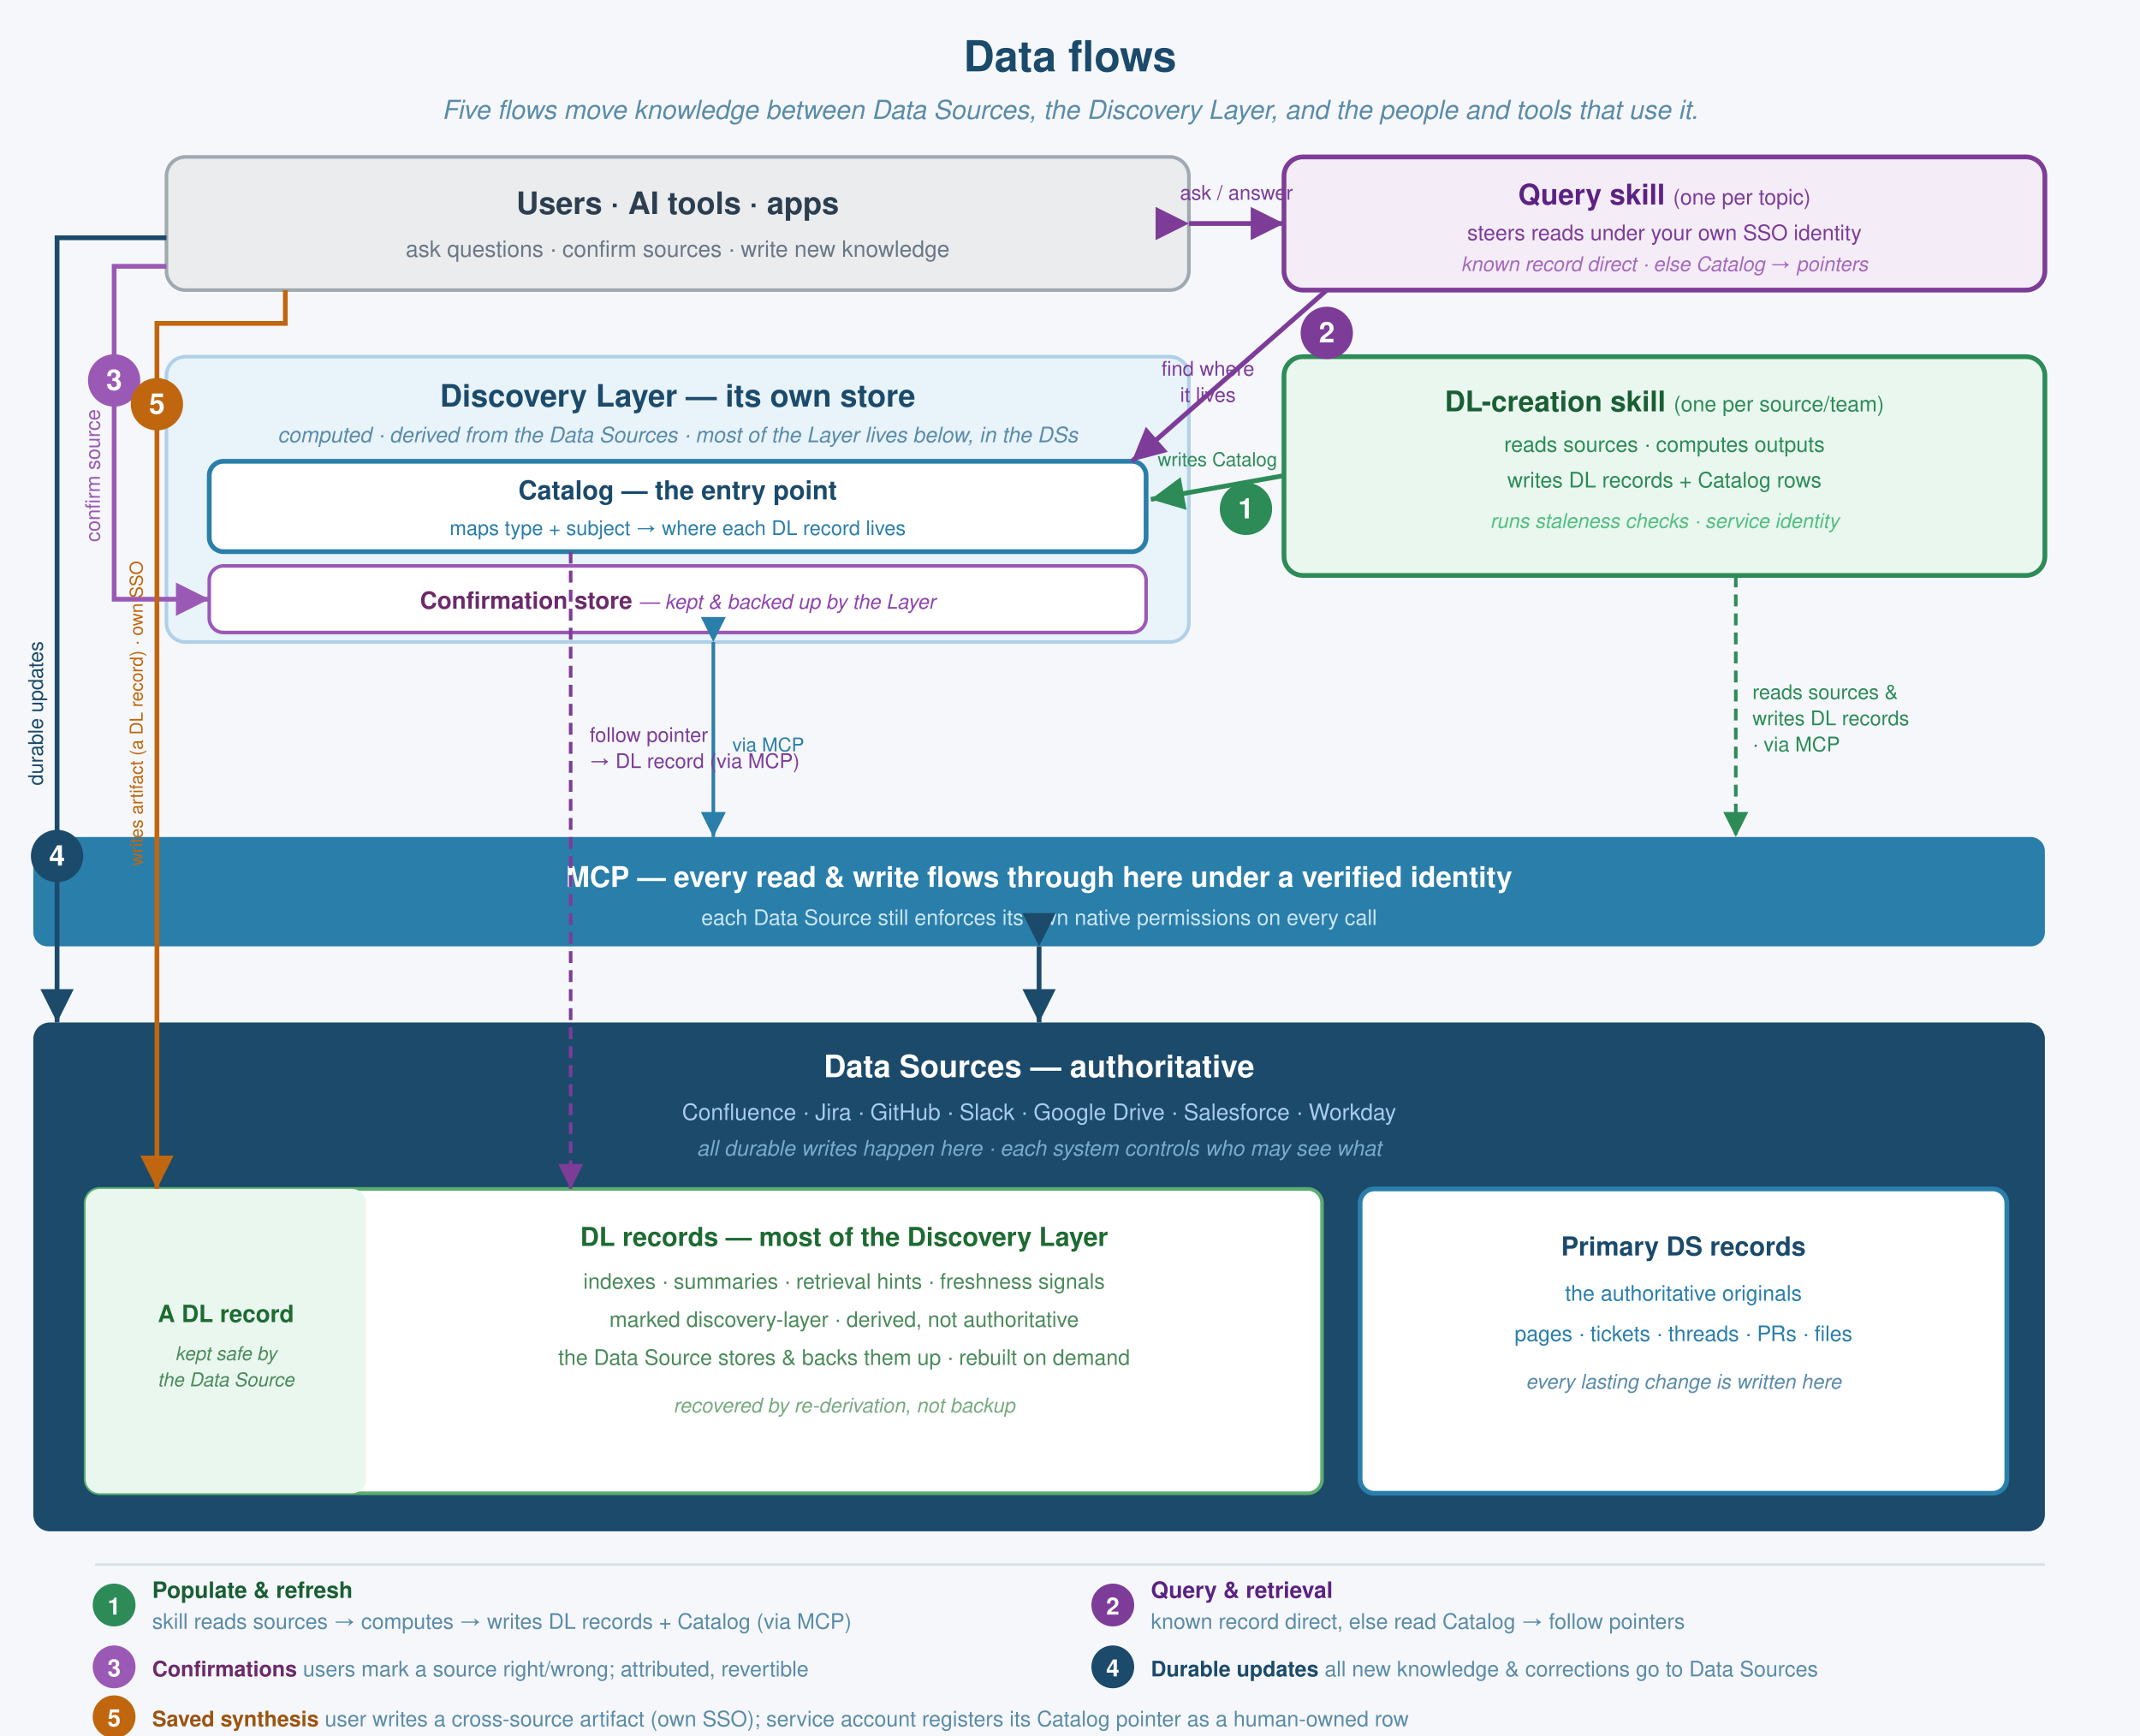
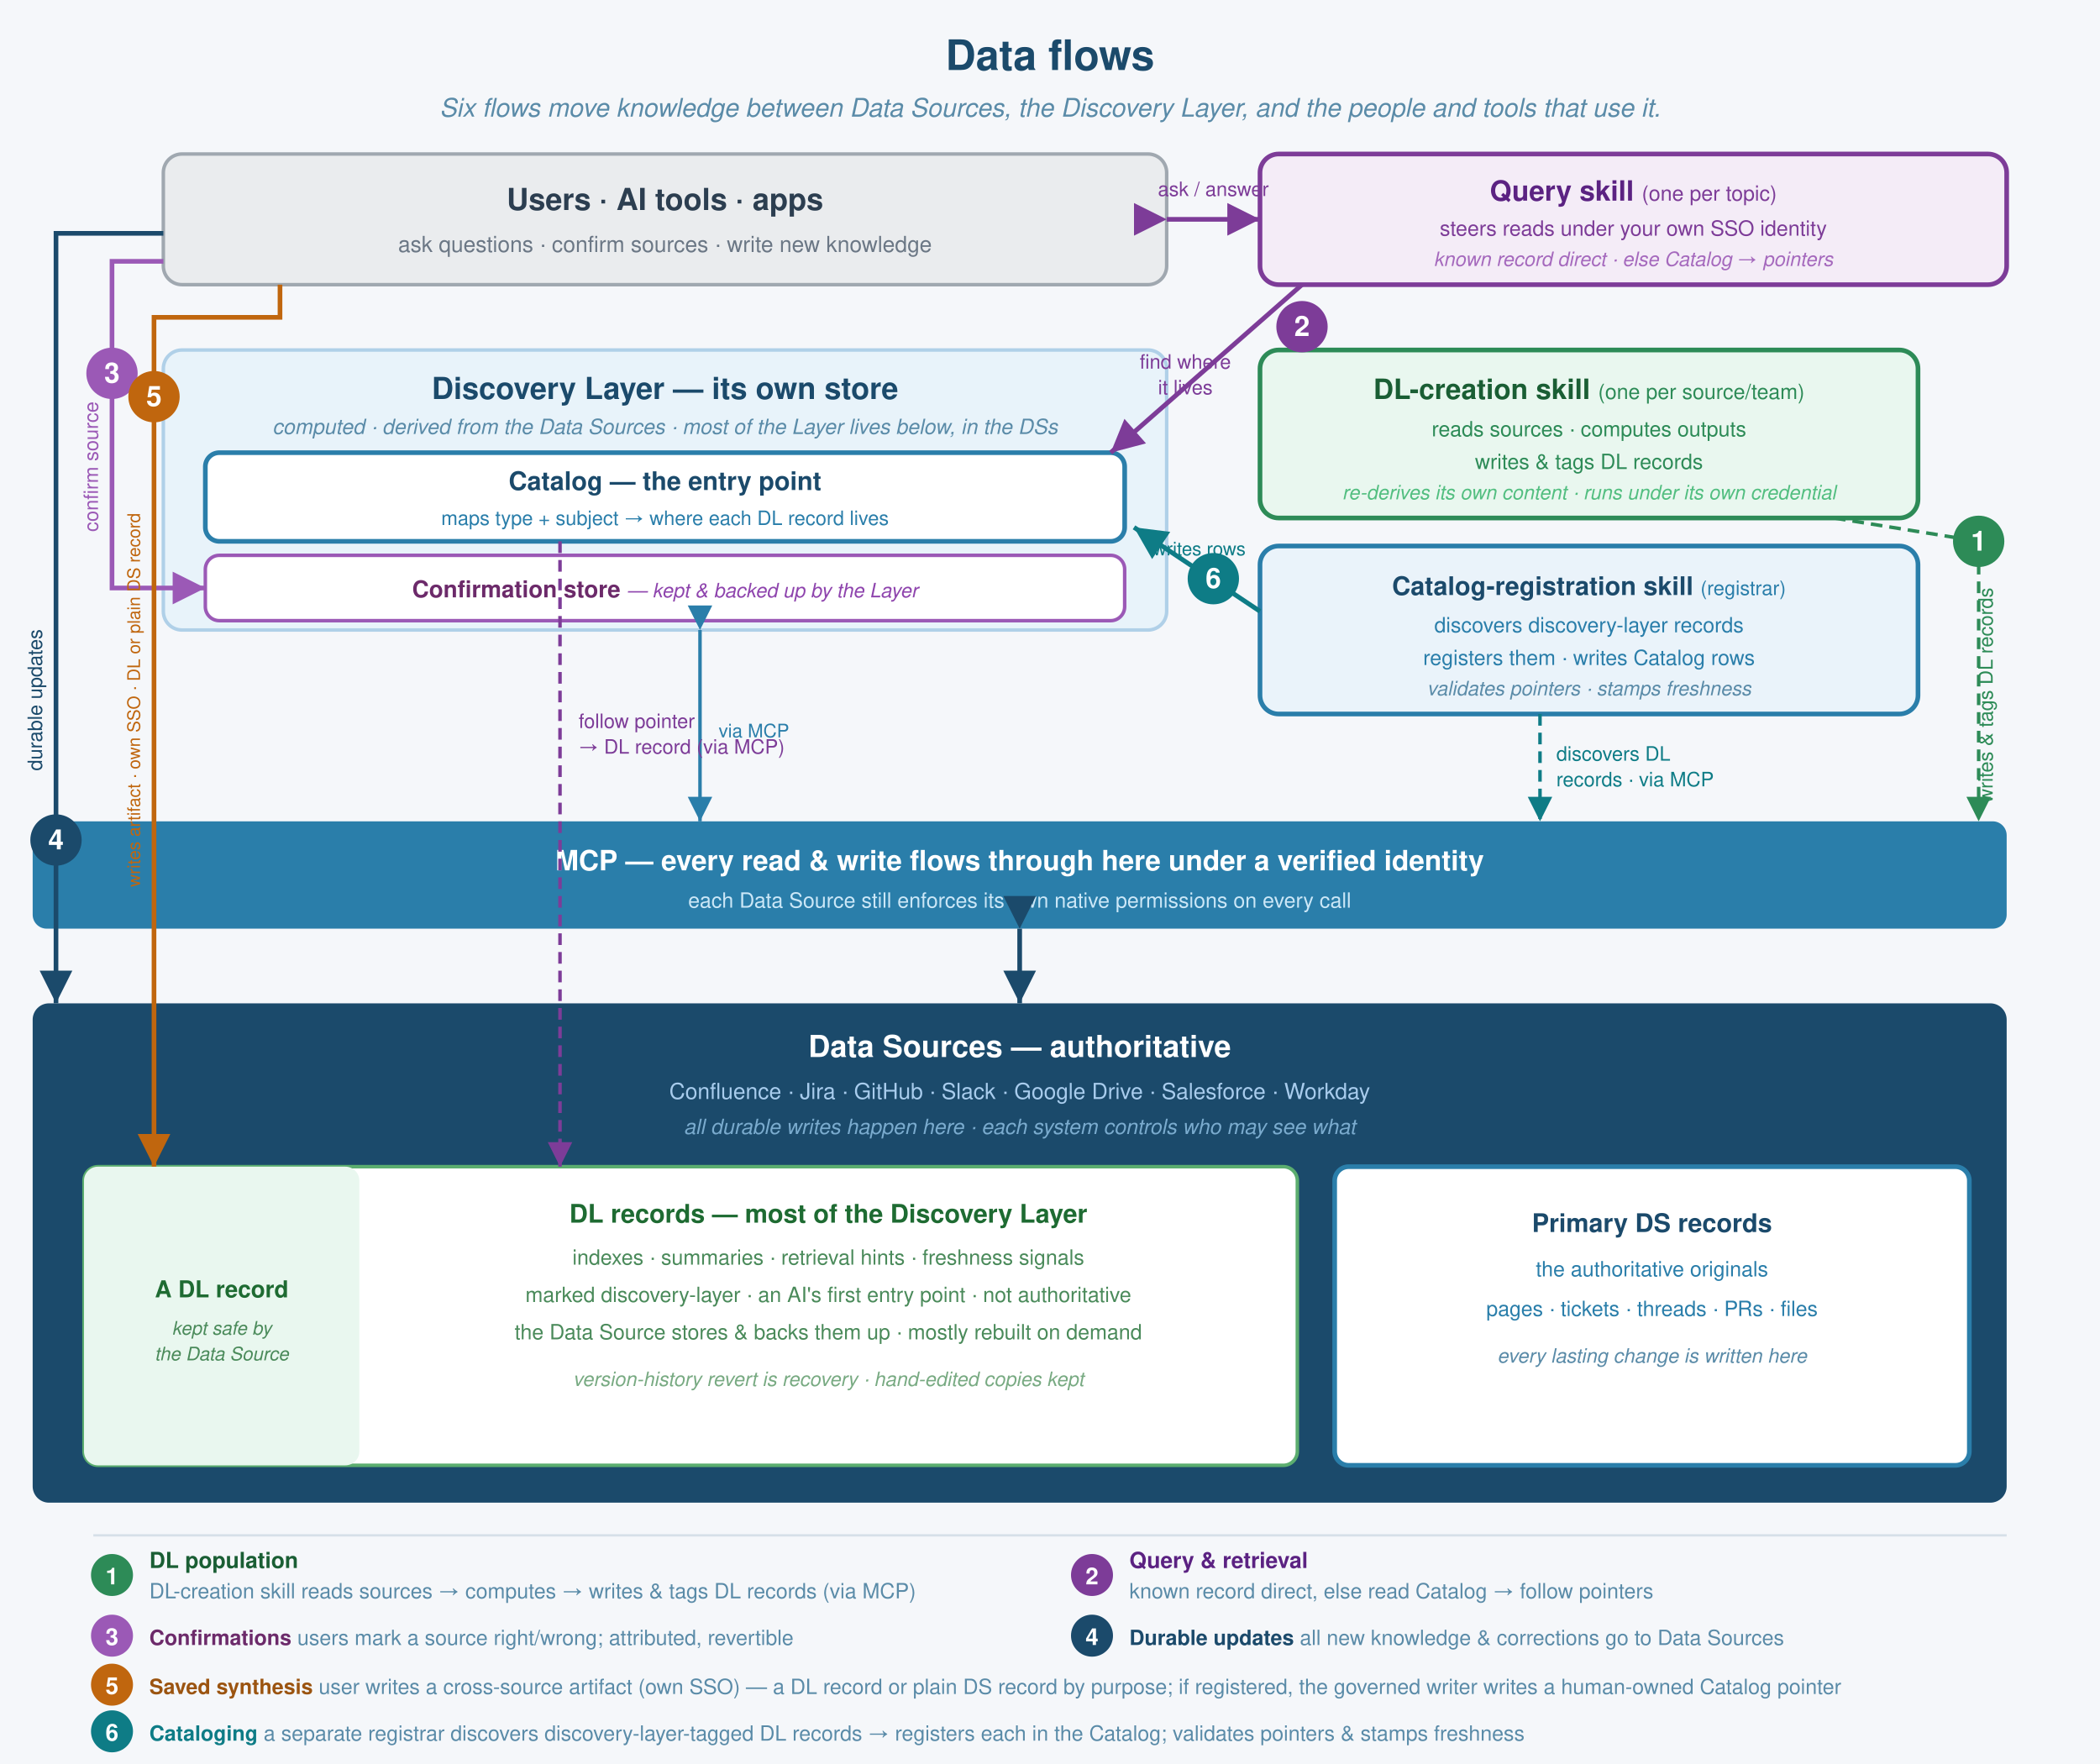
- <svg xmlns="http://www.w3.org/2000/svg" width="900" height="730" viewBox="0 0 900 730" role="img" font-family="'Segoe UI', Helvetica, Arial, sans-serif">
+ <svg xmlns="http://www.w3.org/2000/svg" width="900" height="756" viewBox="0 0 900 756" role="img" font-family="'Segoe UI', Helvetica, Arial, sans-serif">
  <defs>
    <marker id="aGreen" markerWidth="7" markerHeight="7" refX="7" refY="3.5" orient="auto">
      <path d="M0,0 L7,3.5 L0,7 Z" fill="#2D8B57" />
    </marker>
    <marker id="aPurple" markerWidth="7" markerHeight="7" refX="7" refY="3.5" orient="auto">
      <path d="M0,0 L7,3.5 L0,7 Z" fill="#7D3C98" />
    </marker>
    <marker id="aPurpleRev" markerWidth="7" markerHeight="7" refX="0" refY="3.5" orient="auto-start-reverse">
      <path d="M7,0 L0,3.5 L7,7 Z" fill="#7D3C98" />
    </marker>
    <marker id="aMag" markerWidth="7" markerHeight="7" refX="7" refY="3.5" orient="auto">
      <path d="M0,0 L7,3.5 L0,7 Z" fill="#9B59B6" />
    </marker>
    <marker id="aNavy" markerWidth="7" markerHeight="7" refX="7" refY="3.5" orient="auto">
      <path d="M0,0 L7,3.5 L0,7 Z" fill="#1B4A6B" />
    </marker>
    <marker id="aNavyRev" markerWidth="7" markerHeight="7" refX="0" refY="3.5" orient="auto-start-reverse">
      <path d="M7,0 L0,3.5 L7,7 Z" fill="#1B4A6B" />
    </marker>
    <marker id="aBlue" markerWidth="7" markerHeight="7" refX="7" refY="3.5" orient="auto">
      <path d="M0,0 L7,3.5 L0,7 Z" fill="#2A7EAA" />
    </marker>
    <marker id="aBlueRev" markerWidth="7" markerHeight="7" refX="0" refY="3.5" orient="auto-start-reverse">
      <path d="M7,0 L0,3.5 L7,7 Z" fill="#2A7EAA" />
    </marker>
    <marker id="aOrange" markerWidth="7" markerHeight="7" refX="7" refY="3.5" orient="auto">
      <path d="M0,0 L7,3.5 L0,7 Z" fill="#C0660E" />
    </marker>
+     <marker id="aTeal" markerWidth="7" markerHeight="7" refX="7" refY="3.5" orient="auto">
+       <path d="M0,0 L7,3.5 L0,7 Z" fill="#0E7C86" />
+     </marker>
  </defs>
-   <rect width="900" height="730" fill="#F5F7FA" />
+   <rect width="900" height="756" fill="#F5F7FA" />
  <text x="450" y="30" text-anchor="middle" font-size="18" font-weight="700" fill="#1B4A6B">Data flows</text>
-   <text x="450" y="50" text-anchor="middle" font-size="11" font-style="italic" fill="#5A8BA8">Five flows move knowledge between Data Sources, the Discovery Layer, and the people and tools that use it.</text>
+   <text x="450" y="50" text-anchor="middle" font-size="11" font-style="italic" fill="#5A8BA8">Six flows move knowledge between Data Sources, the Discovery Layer, and the people and tools that use it.</text>
  <rect x="70" y="66" width="430" height="56" rx="8" fill="#EAECEE" stroke="#A0A8B0" stroke-width="1.5" />
  <text x="285" y="90" text-anchor="middle" font-size="13" font-weight="700" fill="#2C3E50">Users · AI tools · apps</text>
  <text x="285" y="108" text-anchor="middle" font-size="9.5" fill="#6B7785">ask questions · confirm sources · write new knowledge</text>
  <rect x="540" y="66" width="320" height="56" rx="8" fill="#F4ECF7" stroke="#7D3C98" stroke-width="2" />
  <text x="700" y="86" text-anchor="middle" font-size="12" font-weight="700" fill="#5B2282">Query skill  <tspan font-size="9" font-weight="400" fill="#7D3C98">(one per topic)</tspan>
  </text>
  <text x="700" y="101" text-anchor="middle" font-size="9" fill="#7D3C98">steers reads under your own SSO identity</text>
  <text x="700" y="114" text-anchor="middle" font-size="8.5" fill="#A569BD" font-style="italic">known record direct · else Catalog → pointers</text>
  <rect x="70" y="150" width="430" height="120" rx="8" fill="#E8F3FA" stroke="#B0D0E8" stroke-width="1.5" />
  <text x="285" y="171" text-anchor="middle" font-size="13" font-weight="700" fill="#1B4A6B">Discovery Layer — its own store</text>
  <text x="285" y="186" text-anchor="middle" font-size="9" font-style="italic" fill="#5A8BA8">computed · derived from the Data Sources · most of the Layer lives below, in the DSs</text>
  <rect x="88" y="194" width="394" height="38" rx="6" fill="#FFFFFF" stroke="#2A7EAA" stroke-width="2" />
  <text x="285" y="210" text-anchor="middle" font-size="11" font-weight="700" fill="#1B4A6B">Catalog — the entry point</text>
  <text x="285" y="225" text-anchor="middle" font-size="8.5" fill="#2A7EAA">maps  type + subject  →  where each DL record lives</text>
  <rect x="88" y="238" width="394" height="28" rx="6" fill="#FFFFFF" stroke="#9B59B6" stroke-width="1.5" />
  <text x="285" y="256" text-anchor="middle" font-size="10" font-weight="700" fill="#6C2A6A">Confirmation store  <tspan font-size="8.5" font-weight="400" font-style="italic" fill="#8E44AD">— kept &amp; backed up by the Layer</tspan>
  </text>
-   <rect x="540" y="150" width="320" height="92" rx="8" fill="#E9F7EF" stroke="#2D8B57" stroke-width="2" />
-   <text x="700" y="173" text-anchor="middle" font-size="12" font-weight="700" fill="#1A5E34">DL-creation skill  <tspan font-size="9" font-weight="400" fill="#2D8B57">(one per source/team)</tspan>
+   <rect x="540" y="150" width="282" height="72" rx="8" fill="#E9F7EF" stroke="#2D8B57" stroke-width="2" />
+   <text x="681" y="171" text-anchor="middle" font-size="12" font-weight="700" fill="#1A5E34">DL-creation skill  <tspan font-size="9" font-weight="400" fill="#2D8B57">(one per source/team)</tspan>
  </text>
-   <text x="700" y="190" text-anchor="middle" font-size="9" fill="#2D8B57">reads sources · computes outputs</text>
-   <text x="700" y="205" text-anchor="middle" font-size="9" fill="#2D8B57">writes DL records + Catalog rows</text>
-   <text x="700" y="222" text-anchor="middle" font-size="8.5" fill="#52BE80" font-style="italic">runs staleness checks · service identity</text>
+   <text x="681" y="187" text-anchor="middle" font-size="9" fill="#2D8B57">reads sources · computes outputs</text>
+   <text x="681" y="201" text-anchor="middle" font-size="9" fill="#2D8B57">writes &amp; tags DL records</text>
+   <text x="681" y="214" text-anchor="middle" font-size="8.5" fill="#52BE80" font-style="italic">re-derives its own content · runs under its own credential</text>
+   <rect x="540" y="234" width="282" height="72" rx="8" fill="#EAF3FA" stroke="#2A7EAA" stroke-width="2" />
+   <text x="681" y="255" text-anchor="middle" font-size="11" font-weight="700" fill="#1B4A6B">Catalog-registration skill  <tspan font-size="8.5" font-weight="400" fill="#2A7EAA">(registrar)</tspan>
+   </text>
+   <text x="681" y="271" text-anchor="middle" font-size="9" fill="#2A7EAA">discovers discovery-layer records</text>
+   <text x="681" y="285" text-anchor="middle" font-size="9" fill="#2A7EAA">registers them · writes Catalog rows</text>
+   <text x="681" y="298" text-anchor="middle" font-size="8.5" fill="#5A8BA8" font-style="italic">validates pointers · stamps freshness</text>
  <rect x="14" y="352" width="846" height="46" rx="6" fill="#2A7EAA" />
  <text x="437" y="373" text-anchor="middle" font-size="12" font-weight="700" fill="#FFFFFF">MCP — every read &amp; write flows through here under a verified identity</text>
  <text x="437" y="389" text-anchor="middle" font-size="9" fill="#CBE7F7">each Data Source still enforces its own native permissions on every call</text>
  <rect x="14" y="430" width="846" height="214" rx="7" fill="#1B4A6B" />
  <text x="437" y="453" text-anchor="middle" font-size="13" font-weight="700" fill="#FFFFFF">Data Sources — authoritative</text>
  <text x="437" y="471" text-anchor="middle" font-size="9.5" fill="#A8CCED">Confluence · Jira · GitHub · Slack · Google Drive · Salesforce · Workday</text>
  <text x="437" y="486" text-anchor="middle" font-size="9" font-style="italic" fill="#7AABCE">all durable writes happen here · each system controls who may see what</text>
  <rect x="36" y="500" width="520" height="128" rx="6" fill="#FFFFFF" stroke="#5BAD6F" stroke-width="1.5" />
  <rect x="36" y="500" width="118" height="128" rx="6" fill="#E9F7EF" />
  <text x="95" y="556" text-anchor="middle" font-size="10" font-weight="700" fill="#1E6B32">A DL record</text>
  <text x="95" y="572" text-anchor="middle" font-size="8" font-style="italic" fill="#4A8A5A">kept safe by</text>
  <text x="95" y="583" text-anchor="middle" font-size="8" font-style="italic" fill="#4A8A5A">the Data Source</text>
  <text x="355" y="524" text-anchor="middle" font-size="11" font-weight="700" fill="#1E6B32">DL records — most of the Discovery Layer</text>
  <text x="355" y="542" text-anchor="middle" font-size="9" fill="#4A8A5A">indexes · summaries · retrieval hints · freshness signals</text>
-   <text x="355" y="558" text-anchor="middle" font-size="9" fill="#4A8A5A">marked discovery-layer · derived, not authoritative</text>
-   <text x="355" y="574" text-anchor="middle" font-size="9" fill="#4A8A5A">the Data Source stores &amp; backs them up · rebuilt on demand</text>
-   <text x="355" y="594" text-anchor="middle" font-size="8.5" font-style="italic" fill="#78AA82">recovered by re-derivation, not backup</text>
+   <text x="355" y="558" text-anchor="middle" font-size="9" fill="#4A8A5A">marked discovery-layer · an AI's first entry point · not authoritative</text>
+   <text x="355" y="574" text-anchor="middle" font-size="9" fill="#4A8A5A">the Data Source stores &amp; backs them up · mostly rebuilt on demand</text>
+   <text x="355" y="594" text-anchor="middle" font-size="8.5" font-style="italic" fill="#78AA82">version-history revert is recovery · hand-edited copies kept</text>
  <rect x="572" y="500" width="272" height="128" rx="6" fill="#FFFFFF" stroke="#2A7EAA" stroke-width="2" />
  <text x="708" y="528" text-anchor="middle" font-size="11" font-weight="700" fill="#1B4A6B">Primary DS records</text>
  <text x="708" y="547" text-anchor="middle" font-size="9" fill="#2A7EAA">the authoritative originals</text>
  <text x="708" y="564" text-anchor="middle" font-size="9" fill="#2A7EAA">pages · tickets · threads · PRs · files</text>
  <text x="708" y="584" text-anchor="middle" font-size="8.5" font-style="italic" fill="#5A8BA8">every lasting change is written here</text>
  <line x1="300" y1="270" x2="300" y2="352" stroke="#2A7EAA" stroke-width="1.5" marker-end="url(#aBlue)" marker-start="url(#aBlueRev)" />
  <text x="308" y="316" font-size="8" fill="#2A7EAA">via MCP</text>
  <line x1="437" y1="398" x2="437" y2="430" stroke="#1B4A6B" stroke-width="2" marker-end="url(#aNavy)" marker-start="url(#aNavyRev)" />
-   <line x1="540" y1="200" x2="484" y2="210" stroke="#2D8B57" stroke-width="2" marker-end="url(#aGreen)" />
-   <text x="512" y="196" text-anchor="middle" font-size="8" fill="#2D8B57">writes Catalog</text>
-   <line x1="730" y1="242" x2="730" y2="352" stroke="#2D8B57" stroke-width="1.5" stroke-dasharray="5,3" marker-end="url(#aGreen)" />
-   <text x="737" y="294" font-size="8.5" fill="#2D8B57">reads sources &amp;</text>
-   <text x="737" y="305" font-size="8.5" fill="#2D8B57">writes DL records</text>
-   <text x="737" y="316" font-size="8.5" fill="#2D8B57">· via MCP</text>
-   <circle cx="524" cy="214" r="11" fill="#2D8B57" />
-   <text x="524" y="218" text-anchor="middle" font-size="12" font-weight="700" fill="#FFFFFF">1</text>
+   <path d="M786,222 L848,232 L848,352" fill="none" stroke="#2D8B57" stroke-width="1.5" stroke-dasharray="5,3" marker-end="url(#aGreen)" />
+   <text x="854" y="298" text-anchor="middle" font-size="8.5" fill="#2D8B57" transform="rotate(-90,854,298)">writes &amp; tags DL records</text>
+   <circle cx="848" cy="232" r="11" fill="#2D8B57" />
+   <text x="848" y="236" text-anchor="middle" font-size="12" font-weight="700" fill="#FFFFFF">1</text>
+   <line x1="540" y1="262" x2="486" y2="226" stroke="#0E7C86" stroke-width="2" marker-end="url(#aTeal)" />
+   <text x="514" y="238" text-anchor="middle" font-size="8" fill="#0E7C86">writes rows</text>
+   <line x1="660" y1="306" x2="660" y2="352" stroke="#0E7C86" stroke-width="1.5" stroke-dasharray="5,3" marker-end="url(#aTeal)" />
+   <text x="667" y="326" font-size="8.5" fill="#0E7C86">discovers DL</text>
+   <text x="667" y="337" font-size="8.5" fill="#0E7C86">records · via MCP</text>
+   <circle cx="520" cy="248" r="11" fill="#0E7C86" />
+   <text x="520" y="252" text-anchor="middle" font-size="12" font-weight="700" fill="#FFFFFF">6</text>
  <line x1="500" y1="94" x2="540" y2="94" stroke="#7D3C98" stroke-width="2" marker-end="url(#aPurple)" marker-start="url(#aPurpleRev)" />
  <text x="520" y="84" text-anchor="middle" font-size="8.5" fill="#7D3C98">ask / answer</text>
  <line x1="558" y1="122" x2="476" y2="194" stroke="#7D3C98" stroke-width="2" marker-end="url(#aPurple)" />
  <text x="508" y="158" text-anchor="middle" font-size="8.5" fill="#7D3C98">find where</text>
  <text x="508" y="169" text-anchor="middle" font-size="8.5" fill="#7D3C98">it lives</text>
  <line x1="240" y1="232" x2="240" y2="500" stroke="#7D3C98" stroke-width="1.5" stroke-dasharray="5,3" marker-end="url(#aPurple)" />
  <text x="248" y="312" font-size="8.5" fill="#7D3C98">follow pointer</text>
  <text x="248" y="323" font-size="8.5" fill="#7D3C98">→ DL record (via MCP)</text>
  <circle cx="558" cy="140" r="11" fill="#7D3C98" />
  <text x="558" y="144" text-anchor="middle" font-size="12" font-weight="700" fill="#FFFFFF">2</text>
  <path d="M70,112 L48,112 L48,252 L88,252" fill="none" stroke="#9B59B6" stroke-width="2" marker-end="url(#aMag)" />
  <text x="42" y="200" text-anchor="middle" font-size="8.5" fill="#9B59B6" transform="rotate(-90,42,200)">confirm source</text>
  <circle cx="48" cy="160" r="11" fill="#9B59B6" />
  <text x="48" y="164" text-anchor="middle" font-size="12" font-weight="700" fill="#FFFFFF">3</text>
  <path d="M70,100 L24,100 L24,430" fill="none" stroke="#1B4A6B" stroke-width="2" marker-end="url(#aNavy)" />
  <text x="18" y="300" text-anchor="middle" font-size="8.5" fill="#1B4A6B" transform="rotate(-90,18,300)">durable updates</text>
  <circle cx="24" cy="360" r="11" fill="#1B4A6B" />
  <text x="24" y="364" text-anchor="middle" font-size="12" font-weight="700" fill="#FFFFFF">4</text>
  <path d="M120,122 L120,136 L66,136 L66,500" fill="none" stroke="#C0660E" stroke-width="2" marker-end="url(#aOrange)" />
-   <text x="60" y="300" text-anchor="middle" font-size="7.5" fill="#C0660E" transform="rotate(-90,60,300)">writes artifact (a DL record) · own SSO</text>
+   <text x="60" y="300" text-anchor="middle" font-size="7.5" fill="#C0660E" transform="rotate(-90,60,300)">writes artifact · own SSO · DL or plain DS record</text>
  <circle cx="66" cy="170" r="11" fill="#C0660E" />
  <text x="66" y="174" text-anchor="middle" font-size="12" font-weight="700" fill="#FFFFFF">5</text>
  <line x1="40" y1="658" x2="860" y2="658" stroke="#D6E0E8" stroke-width="1" />
  <circle cx="48" cy="675" r="9" fill="#2D8B57" />
  <text x="48" y="679" text-anchor="middle" font-size="10" font-weight="700" fill="#FFFFFF">1</text>
-   <text x="64" y="672" font-size="9.5" font-weight="700" fill="#1A5E34">Populate &amp; refresh</text>
-   <text x="64" y="685" font-size="9" fill="#5A8BA8">skill reads sources → computes → writes DL records + Catalog (via MCP)</text>
+   <text x="64" y="672" font-size="9.5" font-weight="700" fill="#1A5E34">DL population</text>
+   <text x="64" y="685" font-size="9" fill="#5A8BA8">DL-creation skill reads sources → computes → writes &amp; tags DL records (via MCP)</text>
  <circle cx="468" cy="675" r="9" fill="#7D3C98" />
  <text x="468" y="679" text-anchor="middle" font-size="10" font-weight="700" fill="#FFFFFF">2</text>
  <text x="484" y="672" font-size="9.5" font-weight="700" fill="#5B2282">Query &amp; retrieval</text>
  <text x="484" y="685" font-size="9" fill="#5A8BA8">known record direct, else read Catalog → follow pointers</text>
  <circle cx="48" cy="701" r="9" fill="#9B59B6" />
  <text x="48" y="705" text-anchor="middle" font-size="10" font-weight="700" fill="#FFFFFF">3</text>
  <text x="64" y="705" font-size="9" fill="#5A8BA8">
    <tspan font-weight="700" fill="#6C2A6A">Confirmations</tspan>  users mark a source right/wrong; attributed, revertible</text>
  <circle cx="468" cy="701" r="9" fill="#1B4A6B" />
  <text x="468" y="705" text-anchor="middle" font-size="10" font-weight="700" fill="#FFFFFF">4</text>
  <text x="484" y="705" font-size="9" fill="#5A8BA8">
    <tspan font-weight="700" fill="#1B4A6B">Durable updates</tspan>  all new knowledge &amp; corrections go to Data Sources</text>
  <circle cx="48" cy="722" r="9" fill="#C0660E" />
  <text x="48" y="726" text-anchor="middle" font-size="10" font-weight="700" fill="#FFFFFF">5</text>
  <text x="64" y="726" font-size="9" fill="#5A8BA8">
-     <tspan font-weight="700" fill="#9B5410">Saved synthesis</tspan>  user writes a cross-source artifact (own SSO); service account registers its Catalog pointer as a human-owned row</text>
+     <tspan font-weight="700" fill="#9B5410">Saved synthesis</tspan>  user writes a cross-source artifact (own SSO) — a DL record or plain DS record by purpose; if registered, the governed writer writes a human-owned Catalog pointer</text>
+   <circle cx="48" cy="742" r="9" fill="#0E7C86" />
+   <text x="48" y="746" text-anchor="middle" font-size="10" font-weight="700" fill="#FFFFFF">6</text>
+   <text x="64" y="746" font-size="9" fill="#5A8BA8">
+     <tspan font-weight="700" fill="#0E7C86">Cataloging</tspan>  a separate registrar discovers discovery-layer-tagged DL records → registers each in the Catalog; validates pointers &amp; stamps freshness</text>
</svg>
